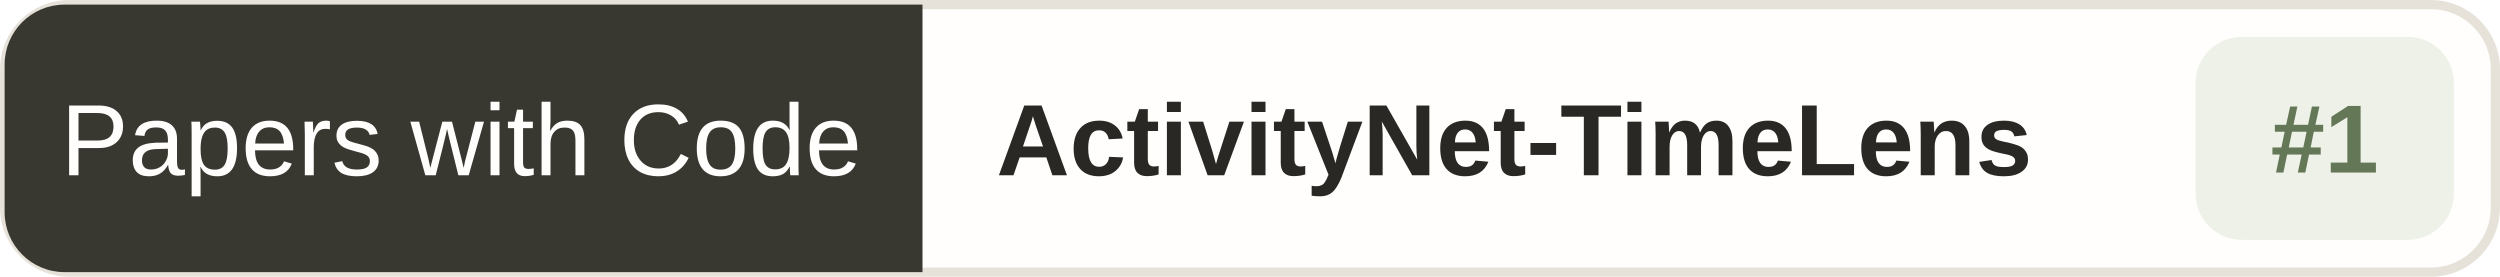
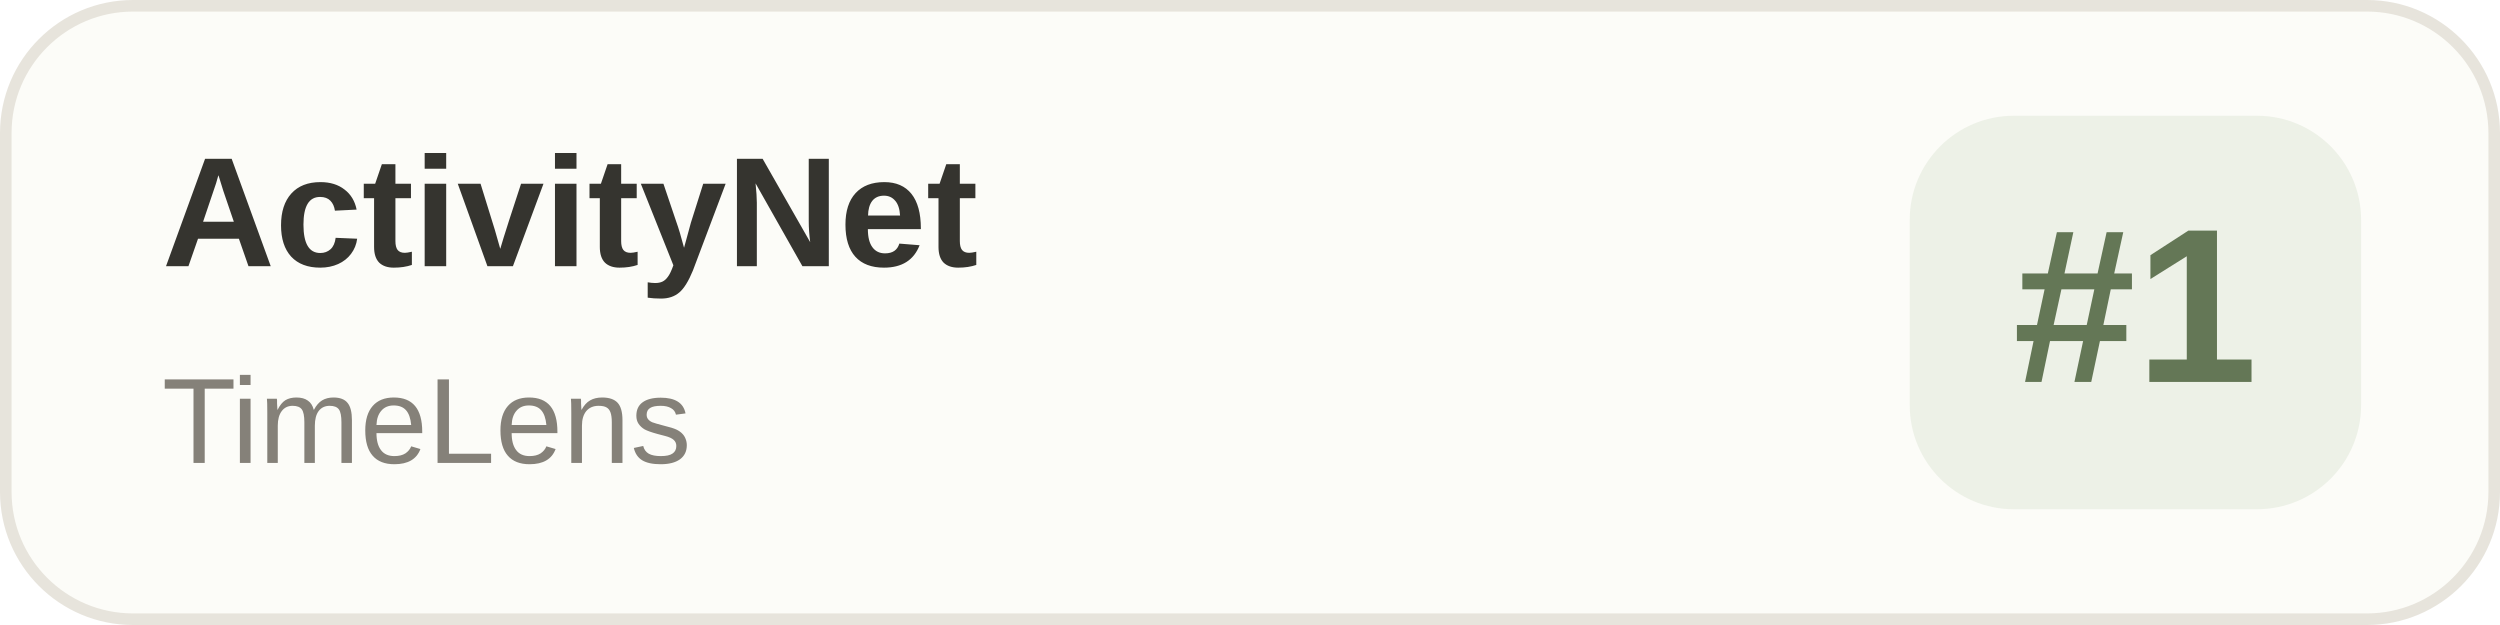
- <svg xmlns="http://www.w3.org/2000/svg" width="271" height="30" viewBox="0 0 271 30" role="img" aria-label="VideoJev-35B-A3B: #1 on ActivityNet-TimeLens, overall mIoU — Papers with Code, 2026-10-17">
-   <rect x="0.5" y="0.5" width="270" height="29" rx="7" fill="#FFFEFC" stroke="#E7E2D9" />
-   <path d="M7 .5H100V29.5H7A6.5 6.5 0 0 1 .5 23V7A6.5 6.5 0 0 1 7 .5Z" fill="#383831" />
-   <text x="50" y="19" text-anchor="middle" font-family="Arial, Helvetica, sans-serif" font-size="11" font-weight="500" fill="#FFFEFC">Papers with Code</text>
-   <text x="108" y="19" font-family="Arial, Helvetica, sans-serif" font-size="11" font-weight="600" fill="#292824">ActivityNet-TimeLens</text>
-   <rect x="238" y="4" width="28" height="22" rx="5" fill="#EDF1E7" />
-   <text x="252.0" y="18.7" text-anchor="middle" font-family="Arial, Helvetica, sans-serif" font-size="10.5" font-weight="700" fill="#647756">#1</text>
+ <svg xmlns="http://www.w3.org/2000/svg" width="216" height="54" viewBox="0 0 216 54" role="img" aria-label="VideoJev-35B-A3B: #1 on ActivityNet-TimeLens, overall mIoU — Papers with Code, 2026-10-17">
+   <rect x="0.5" y="0.5" width="215" height="53" rx="11" fill="#FCFCF8" stroke="#E7E4DC" />
+   <text x="14" y="23" font-family="Arial, Helvetica, sans-serif" font-size="13.5" font-weight="600" fill="#35342F">ActivityNet</text>
+   <text x="14" y="40" font-family="Arial, Helvetica, sans-serif" font-size="10.5" fill="#858179">TimeLens</text>
+   <rect x="165" y="10" width="39" height="34" rx="9" fill="#EDF1E7" />
+   <text x="184.5" y="33" text-anchor="middle" font-family="Arial, Helvetica, sans-serif" font-size="19" font-weight="600" fill="#647756">#1</text>
</svg>
